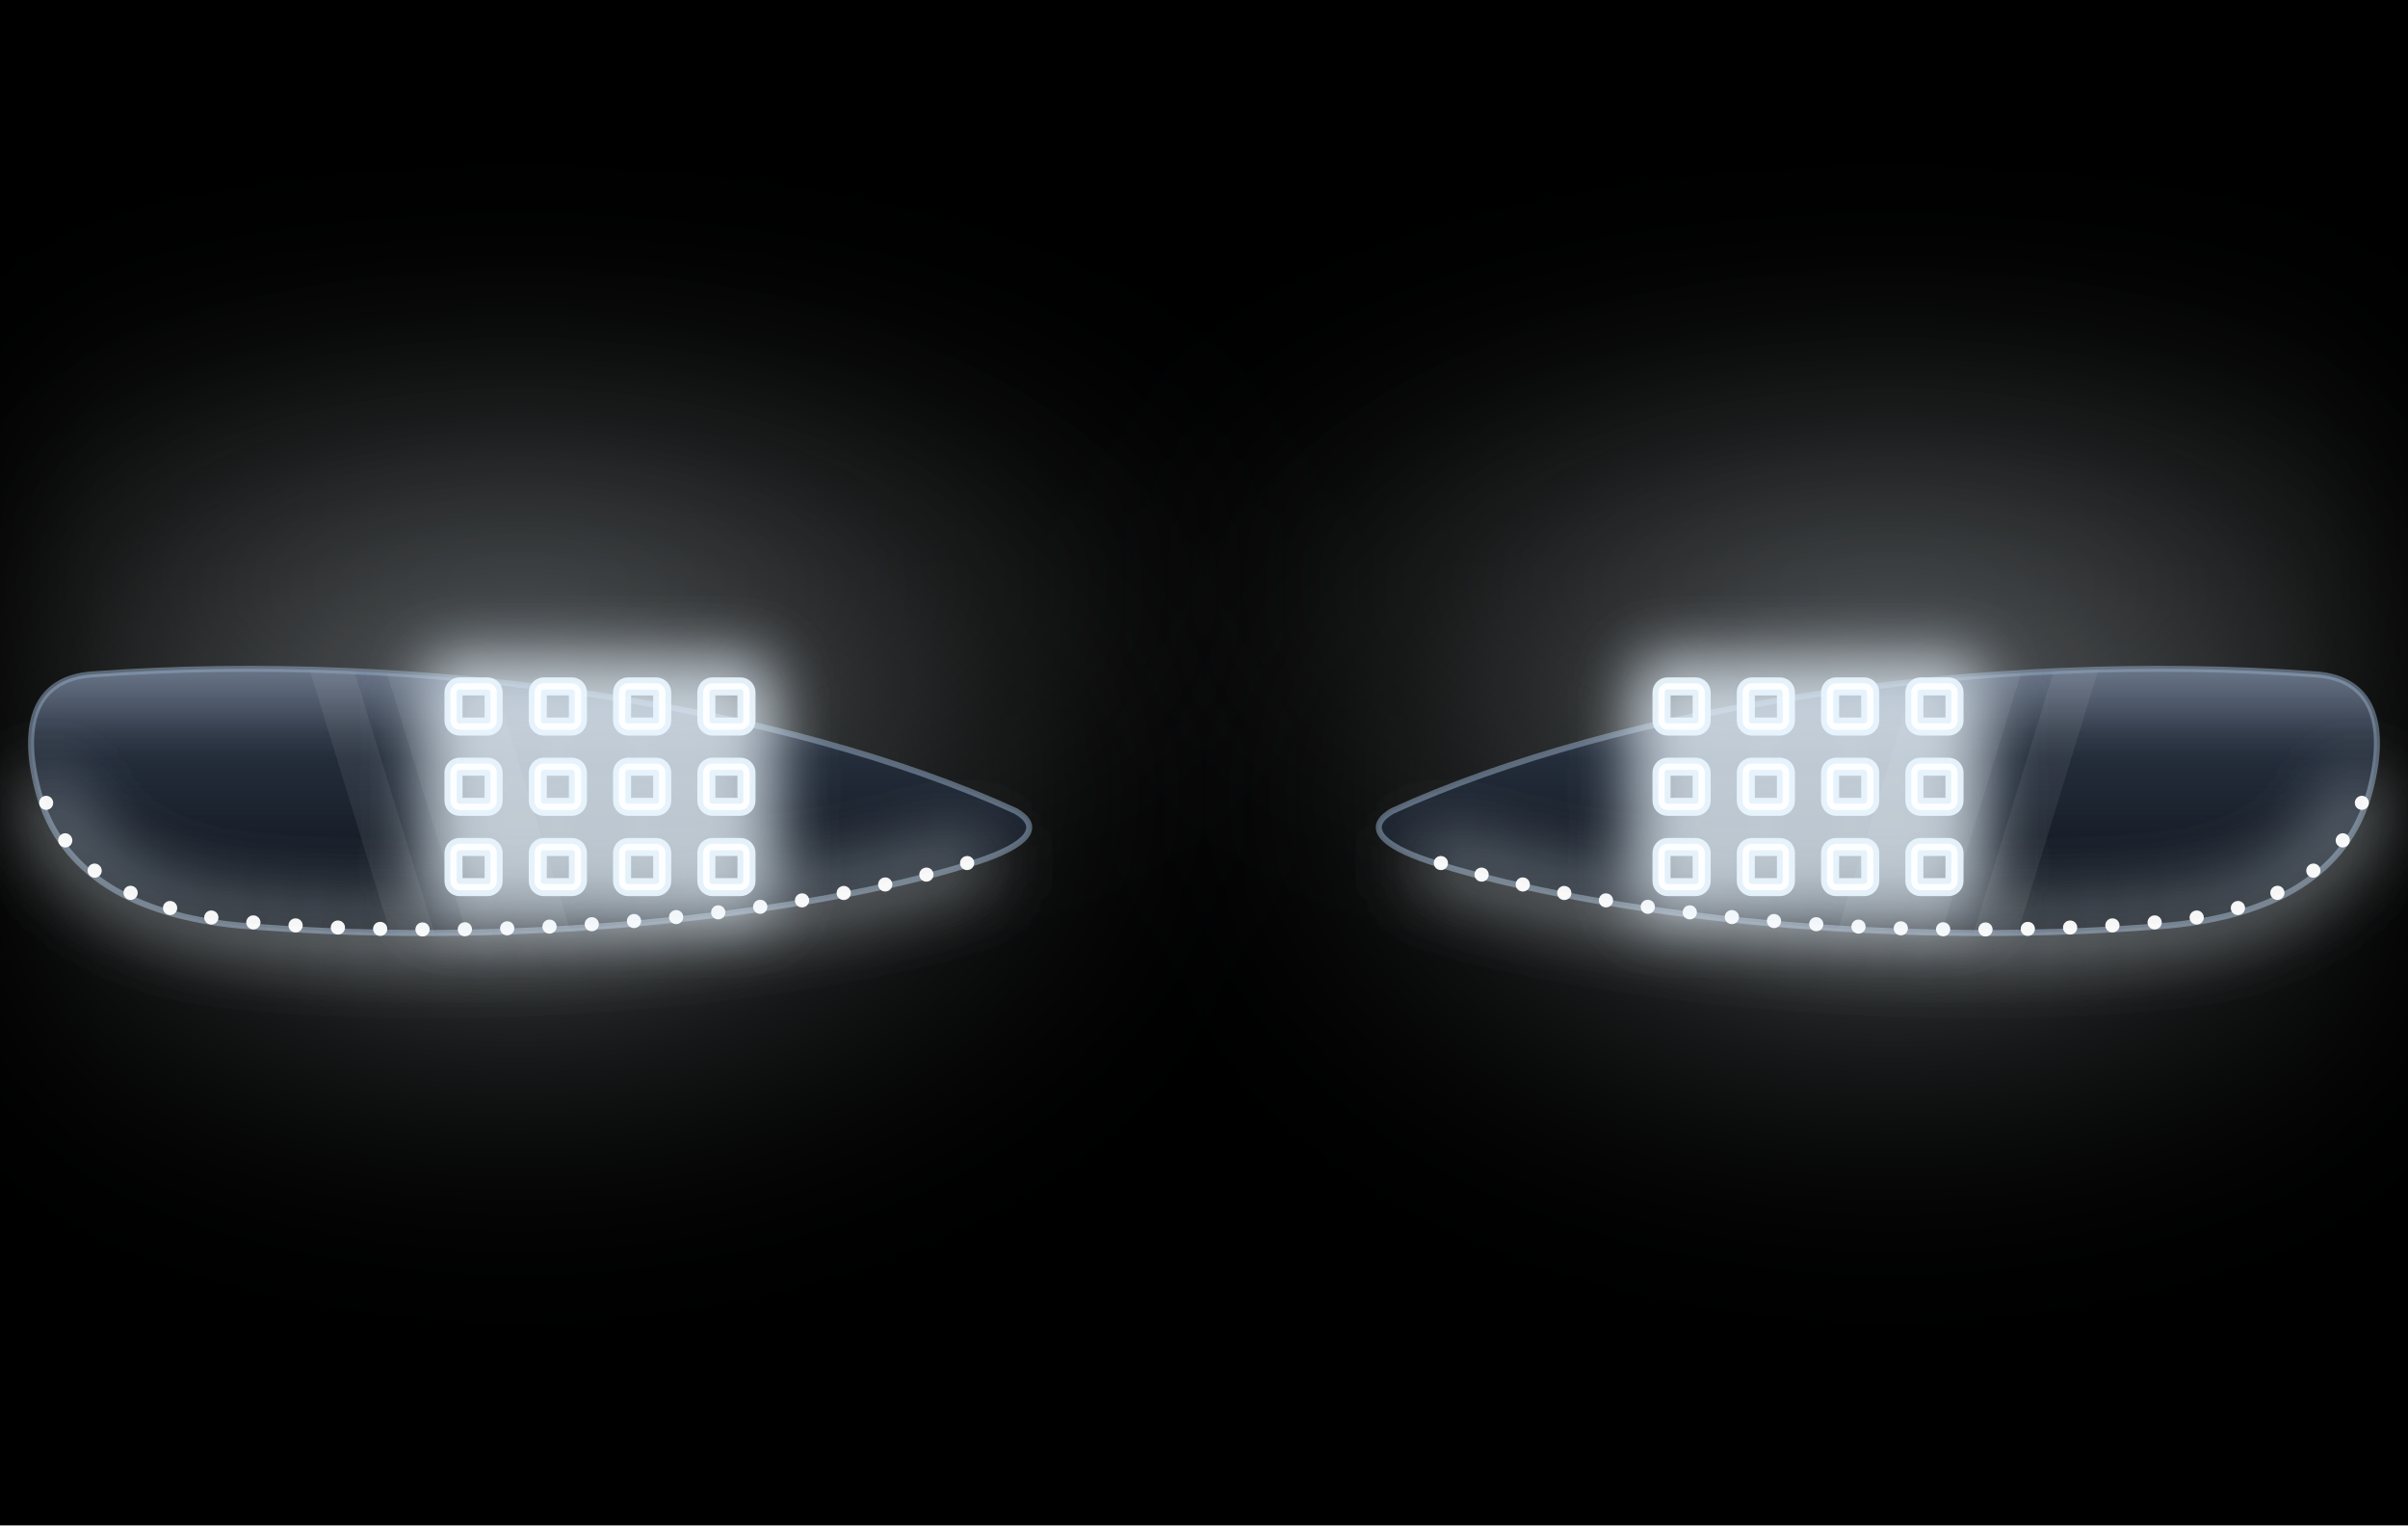
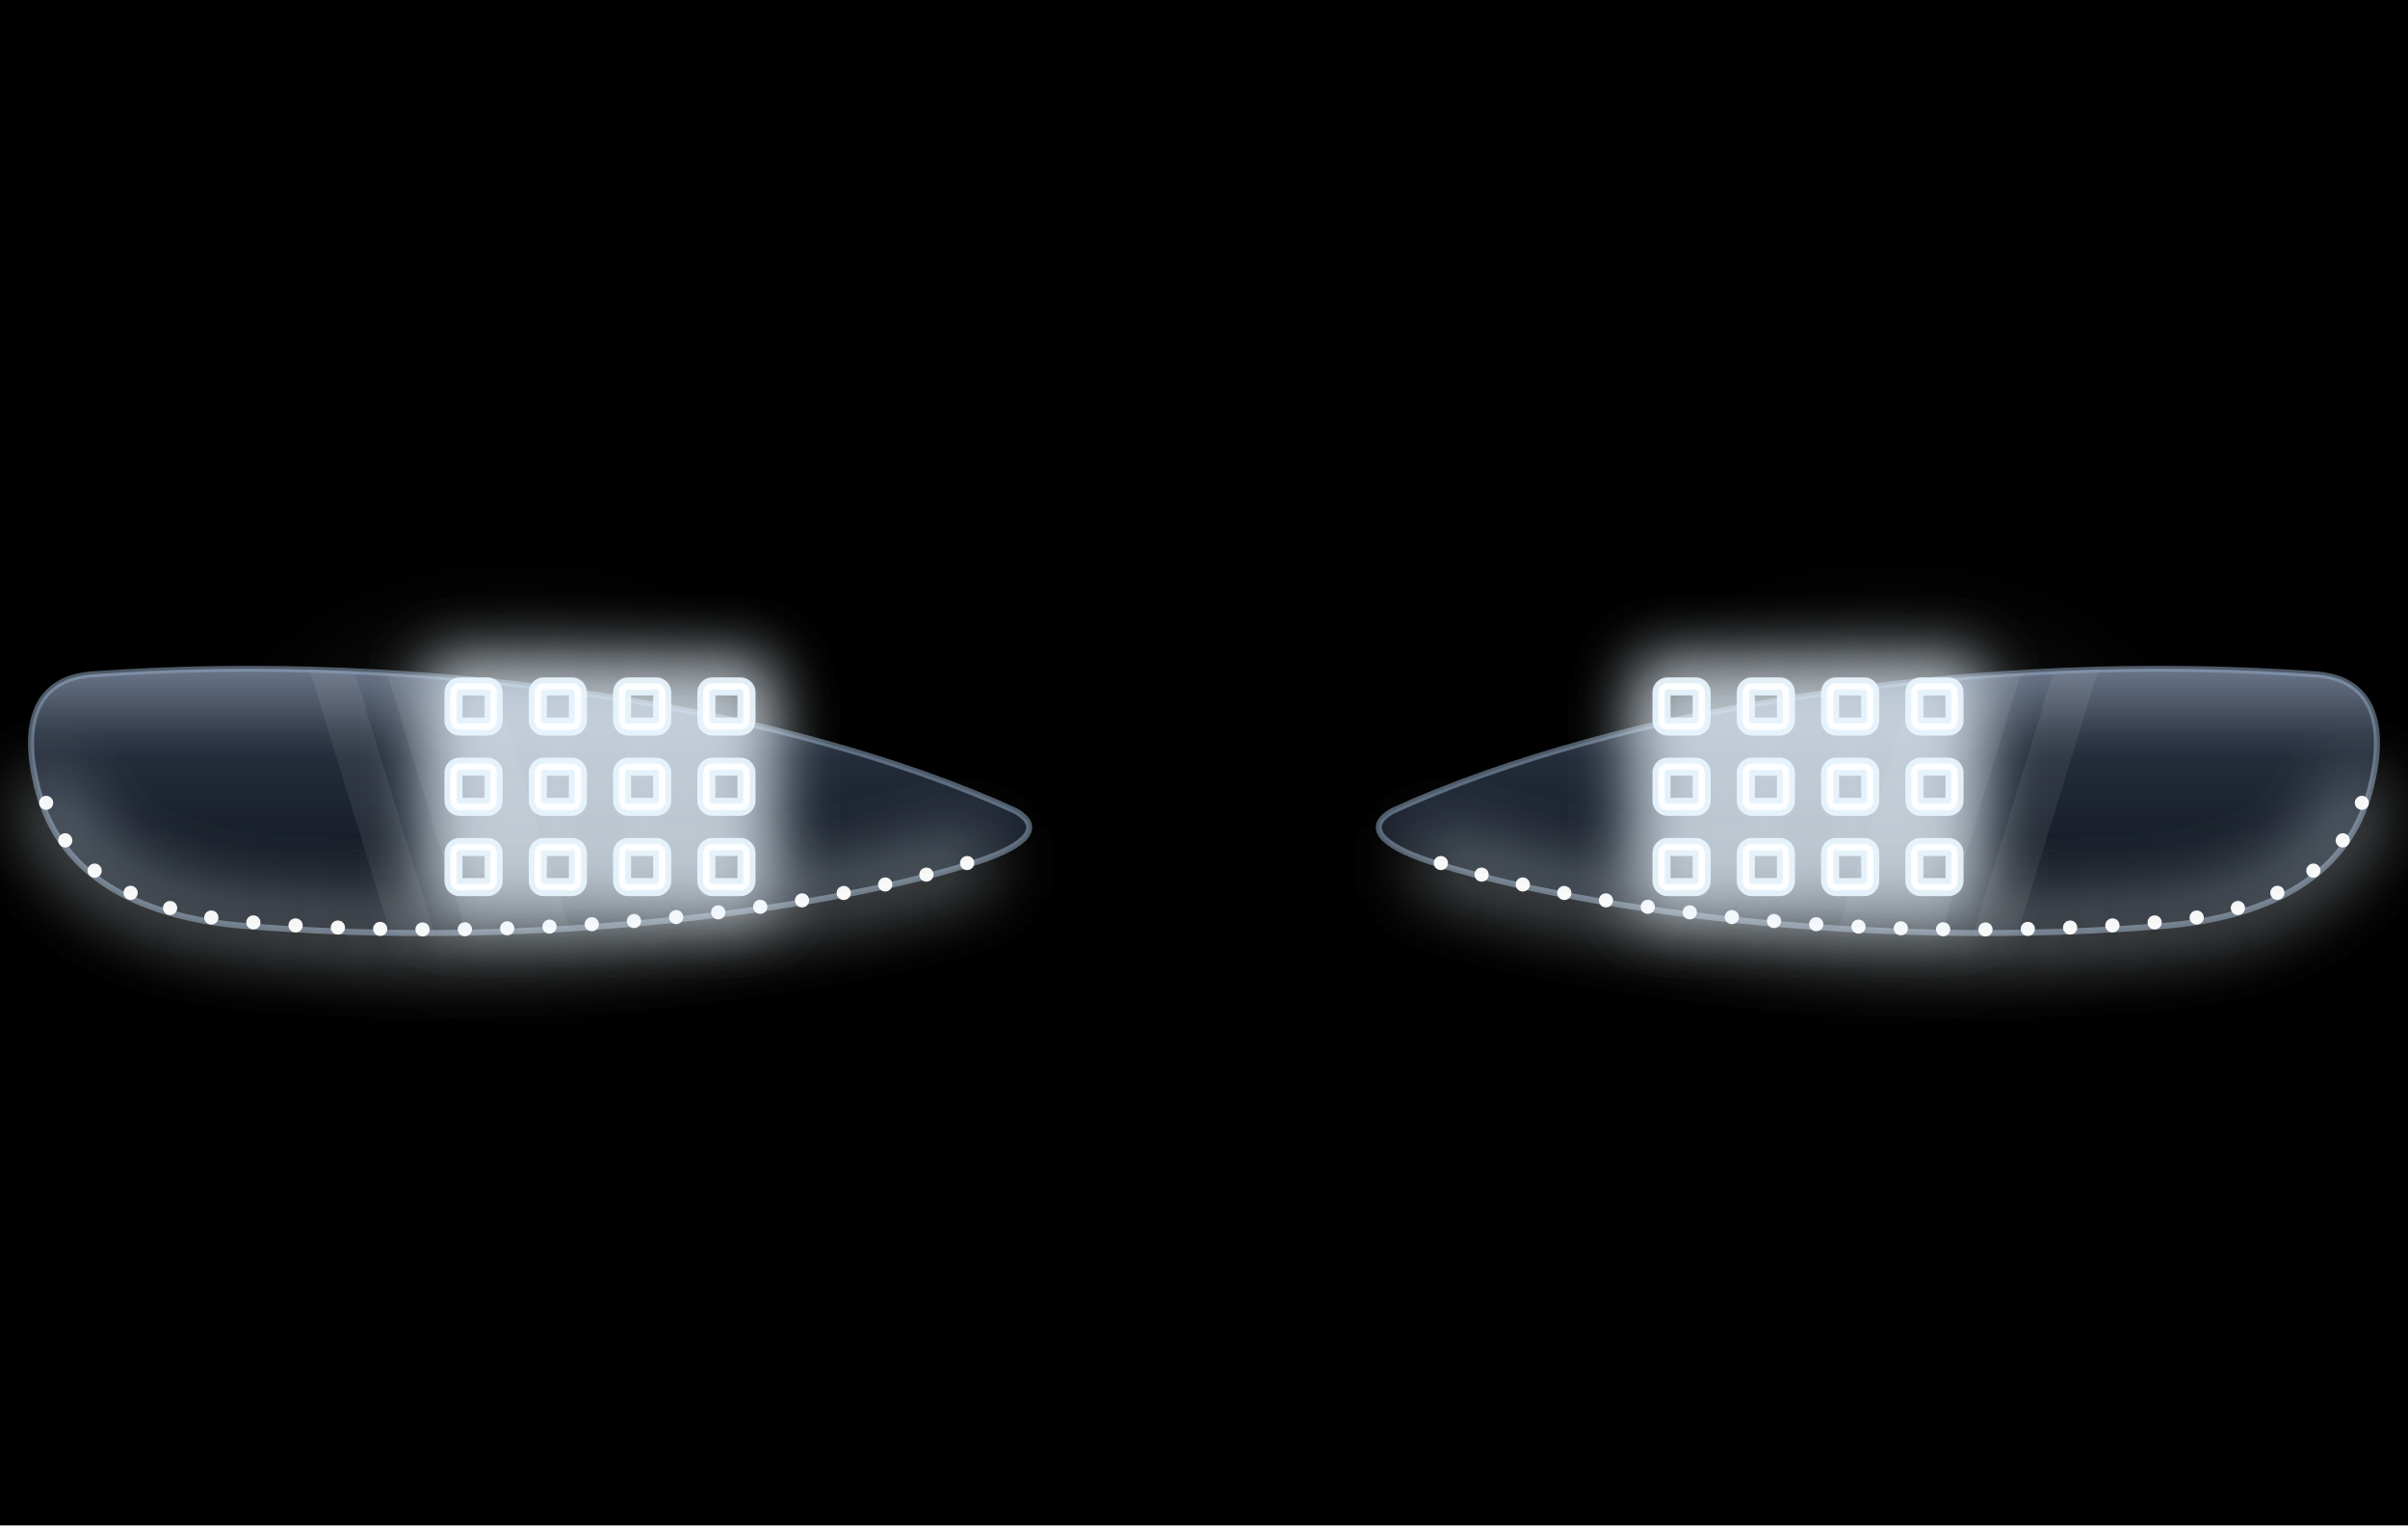
<svg xmlns="http://www.w3.org/2000/svg" viewBox="0 0 1200 760" width="1200" height="760">
  <rect width="1200" height="760" fill="#000" />
  <defs>
    <clipPath id="bodyclip">
      <path d="M 612 404 C 726 352 906 324 1072 336 C 1100 338 1108 360 1099 394 C 1088 436 1050 456 1000 461 C 848 474 700 452 630 429 C 606 421 598 412 612 404 Z" />
    </clipPath>
    <linearGradient id="body" x1="0" y1="0" x2="0" y2="1">
      <stop offset="0" stop-color="#44536b" />
      <stop offset=".25" stop-color="#27303f" />
      <stop offset=".70" stop-color="#151c26" />
      <stop offset="1" stop-color="#090d13" />
    </linearGradient>
    <linearGradient id="sheen" x1="0" y1="0" x2="0" y2="1">
      <stop offset="0" stop-color="#ffffff" stop-opacity=".20" />
      <stop offset=".34" stop-color="#ffffff" stop-opacity="0" />
    </linearGradient>
    <radialGradient id="lens">
      <stop offset="0" stop-color="#3d5068" />
      <stop offset=".70" stop-color="#18202b" />
      <stop offset="1" stop-color="#0b1016" />
    </radialGradient>
    <radialGradient id="bulb">
      <stop offset="0" stop-color="#eaf6ff" stop-opacity=".95" />
      <stop offset=".55" stop-color="#eaf6ff" stop-opacity=".32" />
      <stop offset="1" stop-color="#eaf6ff" stop-opacity="0" />
    </radialGradient>
    <radialGradient id="bloom">
-       <stop offset="0" stop-color="#eaf6ff" stop-opacity=".50" />
-       <stop offset=".45" stop-color="#eaf6ff" stop-opacity=".16" />
-       <stop offset="1" stop-color="#eaf6ff" stop-opacity="0" />
-     </radialGradient>
-     <radialGradient id="haze">
-       <stop offset="0" stop-color="#eaf6ff" stop-opacity=".22" />
+       <stop offset="0" stop-color="#eaf6ff" stop-opacity=".42" />
+       <stop offset=".45" stop-color="#eaf6ff" stop-opacity=".12" />
      <stop offset="1" stop-color="#eaf6ff" stop-opacity="0" />
    </radialGradient>
    <filter id="glow" x="-80%" y="-80%" width="260%" height="260%">
      <feGaussianBlur stdDeviation="18" result="b" />
      <feMerge>
        <feMergeNode in="b" />
        <feMergeNode in="b" />
        <feMergeNode in="b" />
      </feMerge>
    </filter>
    <filter id="soft" x="-60%" y="-60%" width="220%" height="220%">
-       <feGaussianBlur stdDeviation="55" />
+       <feGaussianBlur stdDeviation="30" />
    </filter>
  </defs>
  <g transform="translate(82,0)">
-     <ellipse cx="860" cy="396" rx="330" ry="190" fill="url(#bloom)" filter="url(#soft)" />
-     <ellipse cx="860" cy="292" rx="379" ry="133" fill="url(#haze)" filter="url(#soft)" />
+     <ellipse cx="860" cy="396" rx="140" ry="90" fill="url(#bloom)" filter="url(#soft)" />
    <path d="M 612 404 C 726 352 906 324 1072 336 C 1100 338 1108 360 1099 394 C 1088 436 1050 456 1000 461 C 848 474 700 452 630 429 C 606 421 598 412 612 404 Z" fill="url(#body)" />
    <path d="M 612 404 C 726 352 906 324 1072 336 C 1100 338 1108 360 1099 394 C 1088 436 1050 456 1000 461 C 848 474 700 452 630 429 C 606 421 598 412 612 404 Z" fill="url(#sheen)" />
    <g clip-path="url(#bodyclip)">
      <path d="M 884 300 L 936 300 L 876 496 L 824 496 ZM 952 300 L 974 300 L 914 496 L 892 496 Z" fill="#ffffff" opacity=".07" />
    </g>
    <path d="M 612 404 C 726 352 906 324 1072 336 C 1100 338 1108 360 1099 394 C 1088 436 1050 456 1000 461 C 848 474 700 452 630 429 C 606 421 598 412 612 404 Z" fill="none" stroke="#8ea4bd" stroke-width="3" opacity=".55" />
    <g filter="url(#glow)" fill="none" stroke="#eaf6ff" stroke-width="10" stroke-linecap="round" stroke-dasharray="0.1 21">
      <path d="M 636 430 C 706 452 850 472 999 459 C 1048 454 1084 434 1095 400" />
    </g>
    <g fill="none" stroke="#ffffff" stroke-width="7" opacity=".95" stroke-linecap="round" stroke-dasharray="0.1 21">
      <path d="M 636 430 C 706 452 850 472 999 459 C 1048 454 1084 434 1095 400" />
    </g>
    <g filter="url(#glow)" fill="none" stroke="#eaf6ff" stroke-width="9" stroke-linecap="round" stroke-linejoin="round">
      <rect x="746" y="342" width="20" height="20" rx="3" />
      <rect x="788" y="342" width="20" height="20" rx="3" />
      <rect x="830" y="342" width="20" height="20" rx="3" />
      <rect x="872" y="342" width="20" height="20" rx="3" />
      <rect x="746" y="382" width="20" height="20" rx="3" />
      <rect x="788" y="382" width="20" height="20" rx="3" />
      <rect x="830" y="382" width="20" height="20" rx="3" />
      <rect x="872" y="382" width="20" height="20" rx="3" />
      <rect x="746" y="422" width="20" height="20" rx="3" />
      <rect x="788" y="422" width="20" height="20" rx="3" />
      <rect x="830" y="422" width="20" height="20" rx="3" />
      <rect x="872" y="422" width="20" height="20" rx="3" />
    </g>
    <g fill="none" stroke="#eaf6ff" stroke-width="9" opacity=".92" stroke-linecap="round" stroke-linejoin="round">
      <rect x="746" y="342" width="20" height="20" rx="3" />
      <rect x="788" y="342" width="20" height="20" rx="3" />
      <rect x="830" y="342" width="20" height="20" rx="3" />
      <rect x="872" y="342" width="20" height="20" rx="3" />
      <rect x="746" y="382" width="20" height="20" rx="3" />
      <rect x="788" y="382" width="20" height="20" rx="3" />
      <rect x="830" y="382" width="20" height="20" rx="3" />
      <rect x="872" y="382" width="20" height="20" rx="3" />
      <rect x="746" y="422" width="20" height="20" rx="3" />
      <rect x="788" y="422" width="20" height="20" rx="3" />
      <rect x="830" y="422" width="20" height="20" rx="3" />
      <rect x="872" y="422" width="20" height="20" rx="3" />
    </g>
    <g fill="none" stroke="#ffffff" stroke-width="3.2" opacity=".92" stroke-linecap="round" stroke-linejoin="round">
      <rect x="746" y="342" width="20" height="20" rx="3" />
      <rect x="788" y="342" width="20" height="20" rx="3" />
      <rect x="830" y="342" width="20" height="20" rx="3" />
      <rect x="872" y="342" width="20" height="20" rx="3" />
      <rect x="746" y="382" width="20" height="20" rx="3" />
      <rect x="788" y="382" width="20" height="20" rx="3" />
      <rect x="830" y="382" width="20" height="20" rx="3" />
      <rect x="872" y="382" width="20" height="20" rx="3" />
      <rect x="746" y="422" width="20" height="20" rx="3" />
      <rect x="788" y="422" width="20" height="20" rx="3" />
      <rect x="830" y="422" width="20" height="20" rx="3" />
      <rect x="872" y="422" width="20" height="20" rx="3" />
    </g>
  </g>
  <g transform="translate(1200,0) scale(-1,1)">
    <g transform="translate(82,0)">
-       <ellipse cx="860" cy="396" rx="330" ry="190" fill="url(#bloom)" filter="url(#soft)" />
-       <ellipse cx="860" cy="292" rx="379" ry="133" fill="url(#haze)" filter="url(#soft)" />
+       <ellipse cx="860" cy="396" rx="140" ry="90" fill="url(#bloom)" filter="url(#soft)" />
      <path d="M 612 404 C 726 352 906 324 1072 336 C 1100 338 1108 360 1099 394 C 1088 436 1050 456 1000 461 C 848 474 700 452 630 429 C 606 421 598 412 612 404 Z" fill="url(#body)" />
      <path d="M 612 404 C 726 352 906 324 1072 336 C 1100 338 1108 360 1099 394 C 1088 436 1050 456 1000 461 C 848 474 700 452 630 429 C 606 421 598 412 612 404 Z" fill="url(#sheen)" />
      <g clip-path="url(#bodyclip)">
        <path d="M 884 300 L 936 300 L 876 496 L 824 496 ZM 952 300 L 974 300 L 914 496 L 892 496 Z" fill="#ffffff" opacity=".07" />
      </g>
      <path d="M 612 404 C 726 352 906 324 1072 336 C 1100 338 1108 360 1099 394 C 1088 436 1050 456 1000 461 C 848 474 700 452 630 429 C 606 421 598 412 612 404 Z" fill="none" stroke="#8ea4bd" stroke-width="3" opacity=".55" />
      <g filter="url(#glow)" fill="none" stroke="#eaf6ff" stroke-width="10" stroke-linecap="round" stroke-dasharray="0.1 21">
        <path d="M 636 430 C 706 452 850 472 999 459 C 1048 454 1084 434 1095 400" />
      </g>
      <g fill="none" stroke="#ffffff" stroke-width="7" opacity=".95" stroke-linecap="round" stroke-dasharray="0.1 21">
        <path d="M 636 430 C 706 452 850 472 999 459 C 1048 454 1084 434 1095 400" />
      </g>
      <g filter="url(#glow)" fill="none" stroke="#eaf6ff" stroke-width="9" stroke-linecap="round" stroke-linejoin="round">
        <rect x="746" y="342" width="20" height="20" rx="3" />
        <rect x="788" y="342" width="20" height="20" rx="3" />
        <rect x="830" y="342" width="20" height="20" rx="3" />
        <rect x="872" y="342" width="20" height="20" rx="3" />
        <rect x="746" y="382" width="20" height="20" rx="3" />
        <rect x="788" y="382" width="20" height="20" rx="3" />
        <rect x="830" y="382" width="20" height="20" rx="3" />
        <rect x="872" y="382" width="20" height="20" rx="3" />
        <rect x="746" y="422" width="20" height="20" rx="3" />
        <rect x="788" y="422" width="20" height="20" rx="3" />
        <rect x="830" y="422" width="20" height="20" rx="3" />
        <rect x="872" y="422" width="20" height="20" rx="3" />
      </g>
      <g fill="none" stroke="#eaf6ff" stroke-width="9" opacity=".92" stroke-linecap="round" stroke-linejoin="round">
        <rect x="746" y="342" width="20" height="20" rx="3" />
        <rect x="788" y="342" width="20" height="20" rx="3" />
        <rect x="830" y="342" width="20" height="20" rx="3" />
        <rect x="872" y="342" width="20" height="20" rx="3" />
        <rect x="746" y="382" width="20" height="20" rx="3" />
        <rect x="788" y="382" width="20" height="20" rx="3" />
        <rect x="830" y="382" width="20" height="20" rx="3" />
        <rect x="872" y="382" width="20" height="20" rx="3" />
        <rect x="746" y="422" width="20" height="20" rx="3" />
        <rect x="788" y="422" width="20" height="20" rx="3" />
        <rect x="830" y="422" width="20" height="20" rx="3" />
        <rect x="872" y="422" width="20" height="20" rx="3" />
      </g>
      <g fill="none" stroke="#ffffff" stroke-width="3.2" opacity=".92" stroke-linecap="round" stroke-linejoin="round">
        <rect x="746" y="342" width="20" height="20" rx="3" />
        <rect x="788" y="342" width="20" height="20" rx="3" />
        <rect x="830" y="342" width="20" height="20" rx="3" />
        <rect x="872" y="342" width="20" height="20" rx="3" />
        <rect x="746" y="382" width="20" height="20" rx="3" />
        <rect x="788" y="382" width="20" height="20" rx="3" />
        <rect x="830" y="382" width="20" height="20" rx="3" />
        <rect x="872" y="382" width="20" height="20" rx="3" />
        <rect x="746" y="422" width="20" height="20" rx="3" />
        <rect x="788" y="422" width="20" height="20" rx="3" />
        <rect x="830" y="422" width="20" height="20" rx="3" />
        <rect x="872" y="422" width="20" height="20" rx="3" />
      </g>
    </g>
  </g>
</svg>
